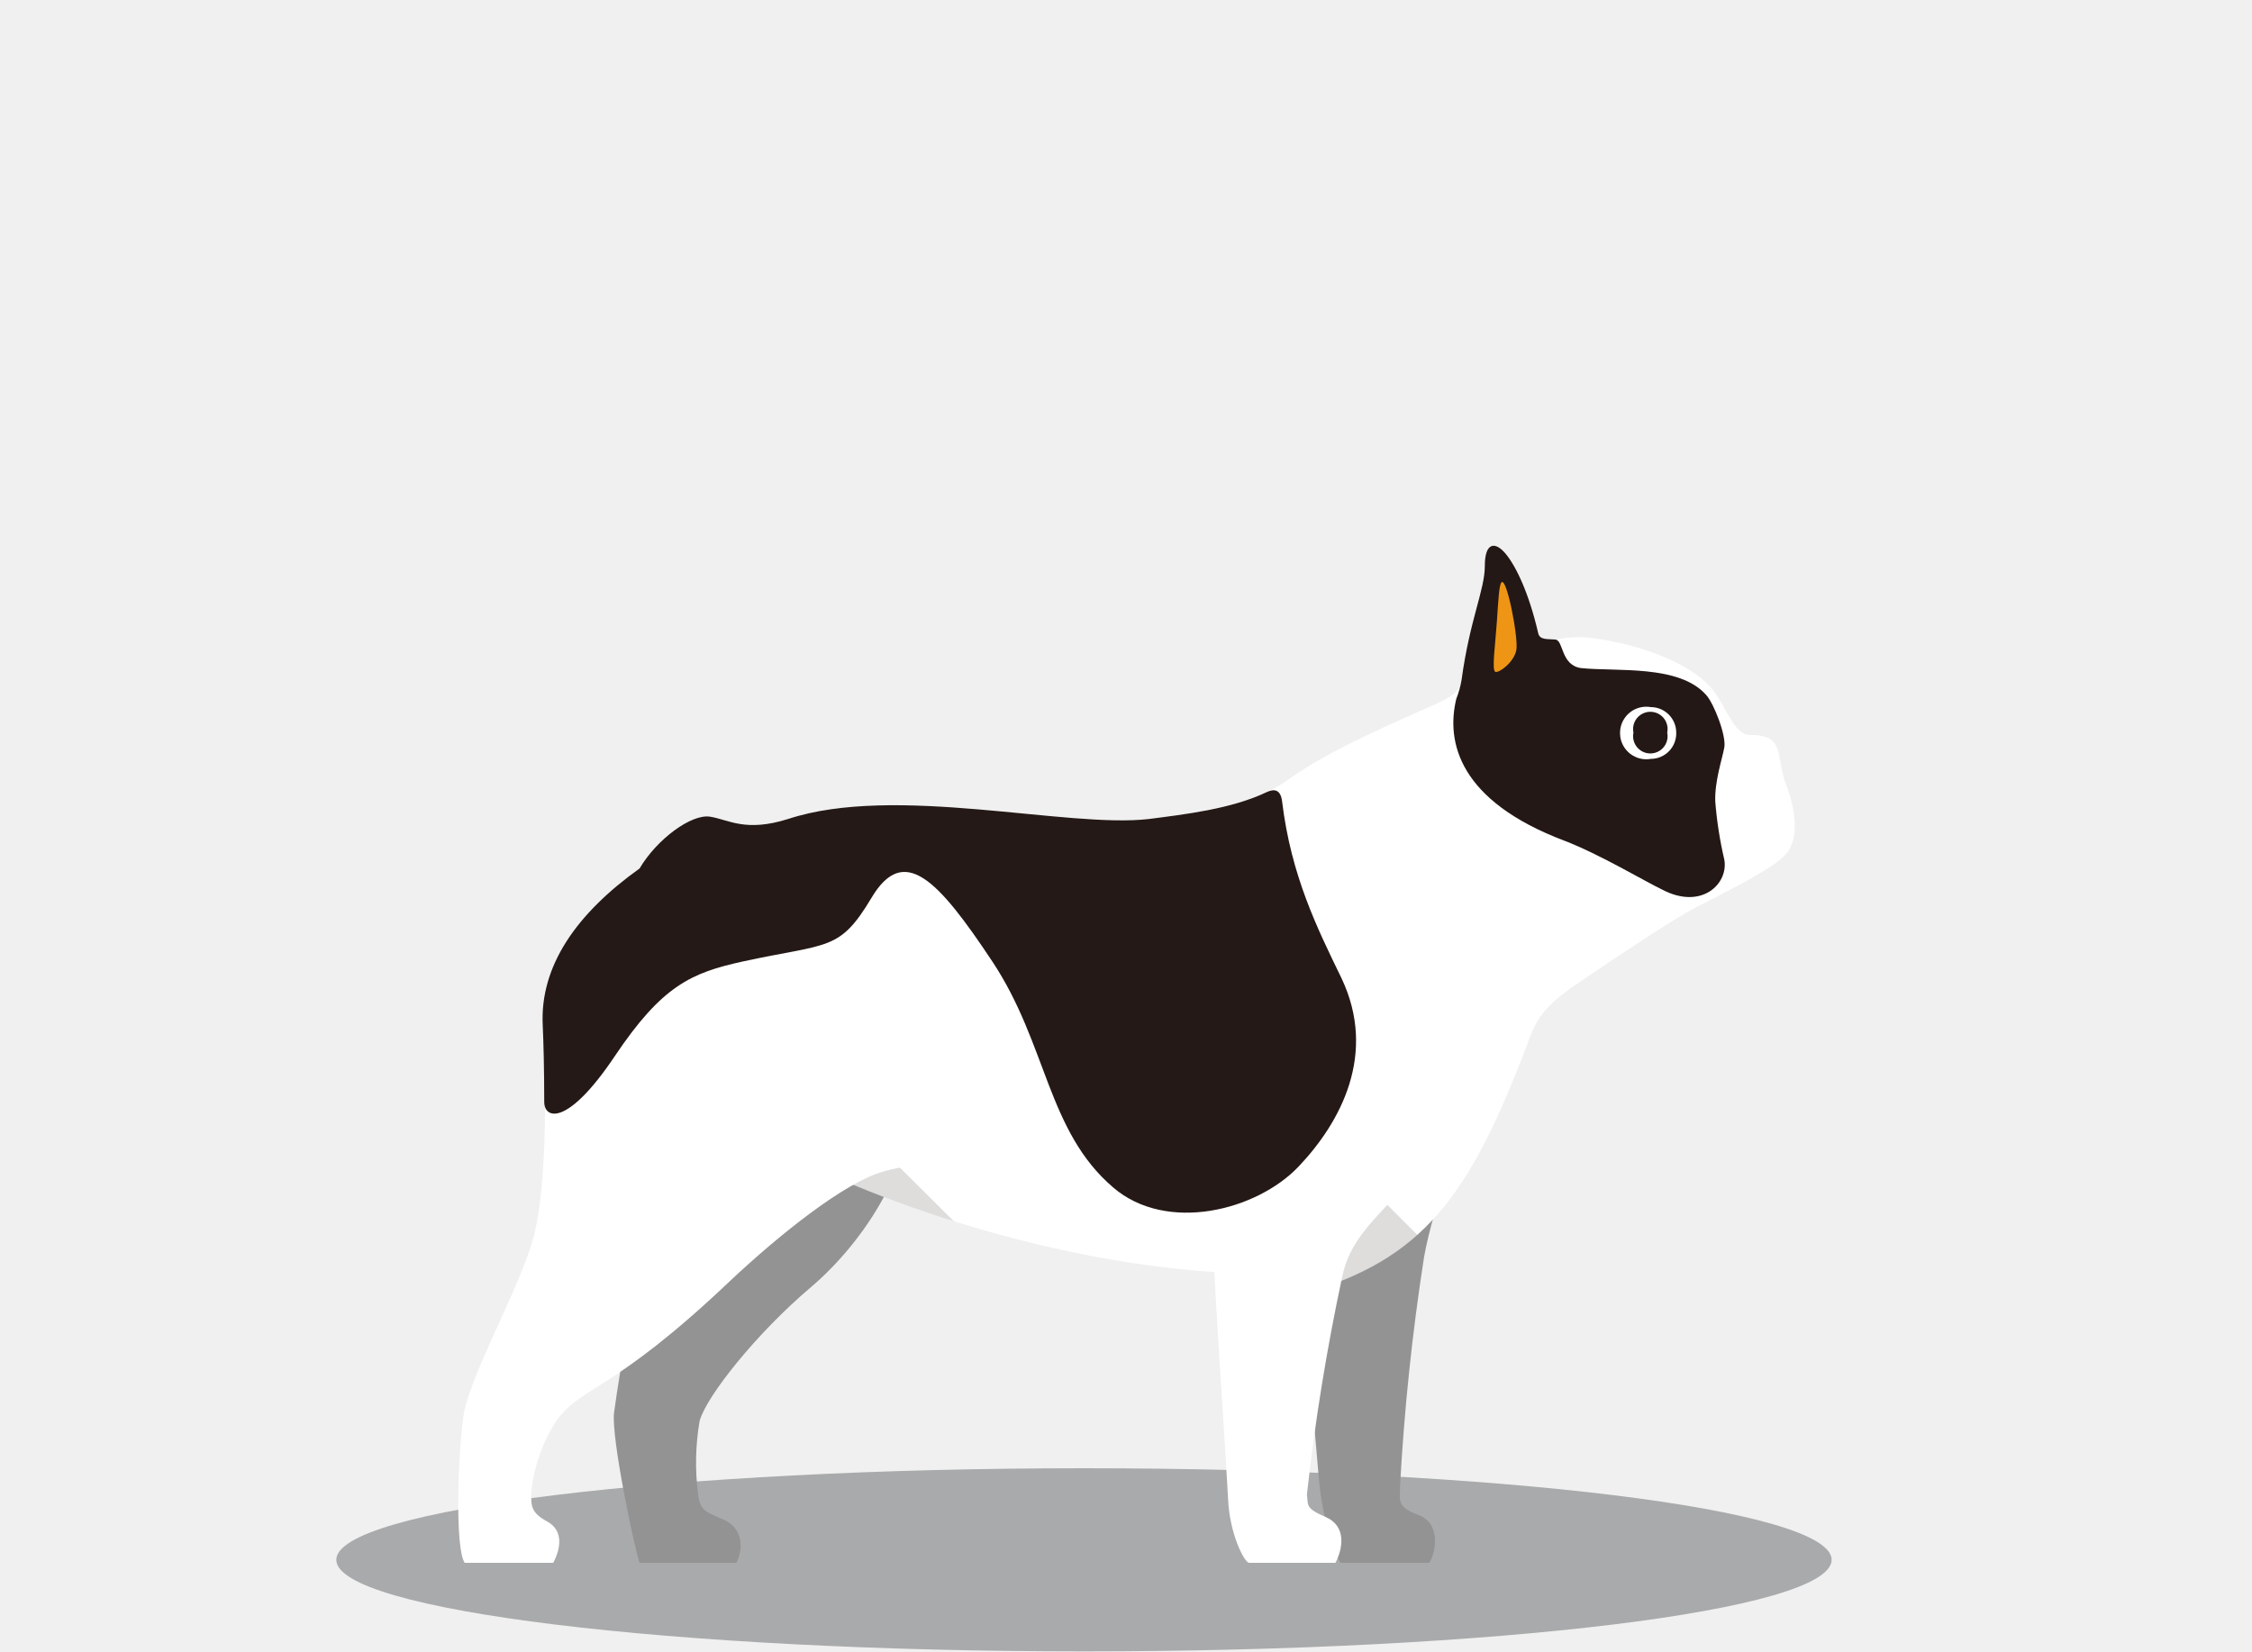
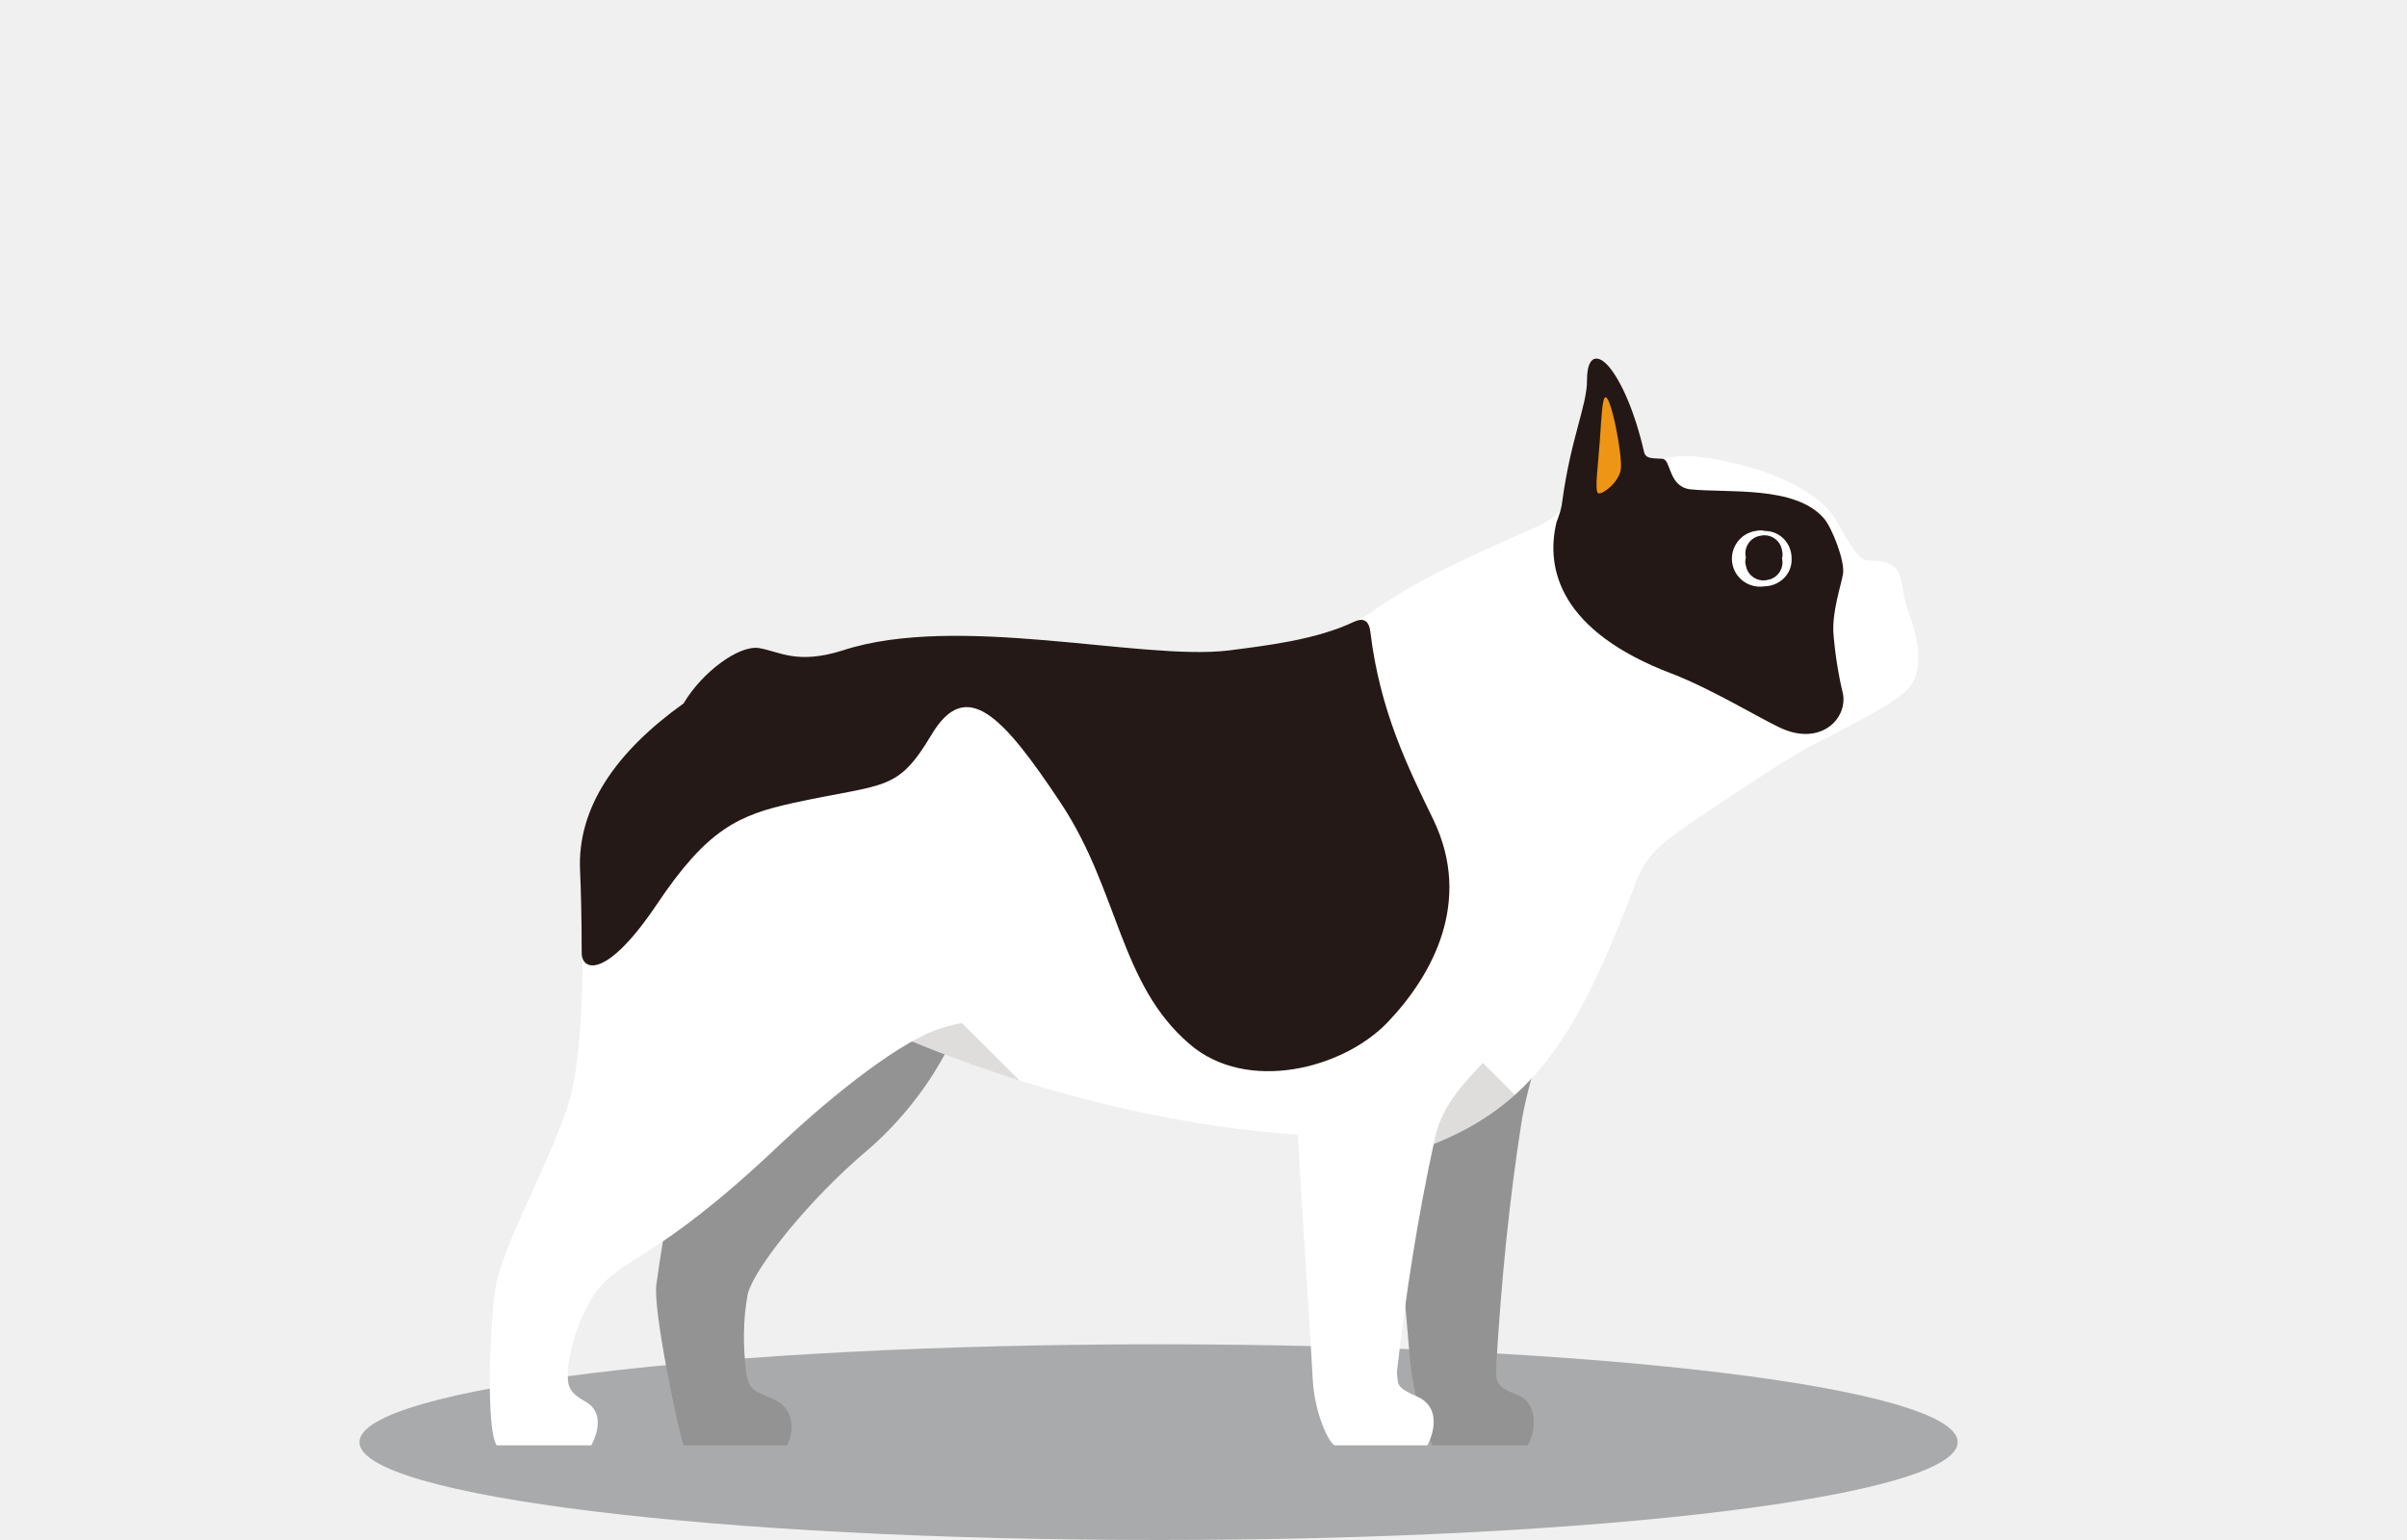
- <svg xmlns="http://www.w3.org/2000/svg" viewBox="0 0 300 220">
-   <defs>
-     <style>.cls-1{fill:#fff;}.cls-2{isolation:isolate;}.cls-3{fill:#a9aaab;}.cls-3,.cls-6{mix-blend-mode:multiply;}.cls-4{fill:#949394;}.cls-5{clip-path:url(#clip-path);}.cls-6,.cls-9{fill:#241916;}.cls-6{opacity:0.15;}.cls-7{fill:#231815;}.cls-8{fill:#ee9516;}</style>
-     <clipPath id="clip-path">
-       <path class="cls-1" d="M238,104.7c-1.6-4.1,0-6.8-5-6.8-2,0-3.2-4.1-5-6.2-3.5-4.1-11.9-6.4-17-6.8a15.8,15.8,0,0,0-3.8.3c-1.4.1-2.1.1-2.3-.9-1.2-5.2-2.9-8.8-4.3-10.5s-2.9-1.4-2.6,1.7-2.1,7.1-3.2,15.2c-.2,1.5-2.3,2.6-4,3.3-9.3,4.1-14.4,6.5-19.4,10s-12.8,4.4-18.3,5.1c-10.9,1.3-33.8-4.7-48.1,0-5.7,1.8-7.9.8-10.3.1s-15.1,8.3-7,10.9c2.7.9,1.8,1.9,4.3,2.5,19.3,4.3-.1,24.9,14.9,32.2,17.5,8.5,43.8,15.7,65.1,14.8.5,0,.9,3,1.5,2.8,16-4.6,22.2-12.8,30-33.4,1.3-3.7,2.5-5.2,7.4-8.5s11.9-8,15-9.6c4.6-2.4,10-5,11.9-7S239.3,108.2,238,104.7Z" />
-     </clipPath>
-   </defs>
-   <g class="cls-2">
-     <g id="Layer_1" data-name="Layer 1">
-       <ellipse class="cls-3" cx="144.4" cy="207.8" rx="99.6" ry="12.2" />
-       <path class="cls-4" d="M97.2,138.3c-7.6,7.5-7.4,16.7-10.4,25.5-2.1,6.3-4.1,17.8-5,24.4-.4,3.4,2.8,18.4,3.4,20H98.1c1-2,.8-4.6-1.6-5.7s-3.2-1.1-3.5-3.4a32.8,32.8,0,0,1,.2-9.8c.9-3.3,7.6-11.7,14.8-17.8s14.2-16.9,13.1-26.1S107.8,127.9,97.2,138.3Z" />
-       <path class="cls-4" d="M173,155.4c-.3,10.5,1.7,29.6,2.7,41.7.6,6.6,2.7,11.1,2.9,11.1h11.8c.9-1.4,1.6-5.3-1.5-6.4s-2.3-2.3-2.4-3.7a306.4,306.4,0,0,1,3.2-30.6c1.3-7.4,5.4-16.9,5.2-19.7C194.9,147.2,173,155.4,173,155.4Z" />
-       <path class="cls-1" d="M238,104.7c-1.6-4.1,0-6.8-5-6.8-2,0-3.2-4.1-5-6.2-3.5-4.1-11.9-6.4-17-6.8a15.8,15.8,0,0,0-3.8.3c-1.4.1-2.1.1-2.3-.9-1.2-5.2-2.9-8.8-4.3-10.5s-2.9-1.4-2.6,1.7-2.1,7.1-3.2,15.2c-.2,1.5-2.3,2.6-4,3.3-9.3,4.1-14.4,6.5-19.4,10s-12.8,4.4-18.3,5.1c-10.9,1.3-33.8-4.7-48.1,0-5.7,1.8-7.9.8-10.3.1s-15.1,8.3-7,10.9c2.7.9,1.8,1.9,4.3,2.5,19.3,4.3-.1,24.9,14.9,32.2,17.5,8.5,43.8,15.7,65.1,14.8.5,0,.9,3,1.5,2.8,16-4.6,22.2-12.8,30-33.4,1.3-3.7,2.5-5.2,7.4-8.5s11.9-8,15-9.6c4.6-2.4,10-5,11.9-7S239.3,108.2,238,104.7Z" />
-       <g class="cls-5">
-         <path class="cls-6" d="M113.1,148.8l21.7,21.6-35.5-6.5Zm52.4,15,9.8,14.7,21-6.5-17.5-17.5Z" />
+ <svg xmlns="http://www.w3.org/2000/svg" xmlns:xlink="http://www.w3.org/1999/xlink" version="1.1" id="Layer_1" x="0px" y="0px" viewBox="0 0 300 192" style="enable-background:new 0 0 300 192;" xml:space="preserve">
+   <style type="text/css">
+ 	.st0{fill:#A9AAAB;}
+ 	.st1{fill:#949394;}
+ 	.st2{fill:#FFFFFF;}
+ 	.st3{clip-path:url(#SVGID_2_);}
+ 	.st4{opacity:0.15;fill:#241916;enable-background:new    ;}
+ 	.st5{fill:#231815;}
+ 	.st6{fill:#EE9516;}
+ 	.st7{fill:#241916;}
+ </style>
+   <g>
+     <g id="Layer_1_1_">
+       <ellipse class="st0" cx="144.4" cy="179.8" rx="99.6" ry="12.2" />
+       <path class="st1" d="M97.2,110.3c-7.6,7.5-7.4,16.7-10.4,25.5c-2.1,6.3-4.1,17.8-5,24.4c-0.4,3.4,2.8,18.4,3.4,20h12.9    c1-2,0.8-4.6-1.6-5.7s-3.2-1.1-3.5-3.4c-0.4-3.3-0.4-6.6,0.2-9.8c0.9-3.3,7.6-11.7,14.8-17.8s14.2-16.9,13.1-26.1    S107.8,99.9,97.2,110.3z" />
+       <path class="st1" d="M173,127.4c-0.3,10.5,1.7,29.6,2.7,41.7c0.6,6.6,2.7,11.1,2.9,11.1h11.8c0.9-1.4,1.6-5.3-1.5-6.4    s-2.3-2.3-2.4-3.7c0.6-10.2,1.6-20.5,3.2-30.6c1.3-7.4,5.4-16.9,5.2-19.7C194.9,119.2,173,127.4,173,127.4z" />
+       <path class="st2" d="M238,76.7c-1.6-4.1,0-6.8-5-6.8c-2,0-3.2-4.1-5-6.2c-3.5-4.1-11.9-6.4-17-6.8c-1.3-0.1-2.6,0-3.8,0.3    c-1.4,0.1-2.1,0.1-2.3-0.9c-1.2-5.2-2.9-8.8-4.3-10.5s-2.9-1.4-2.6,1.7s-2.1,7.1-3.2,15.2c-0.2,1.5-2.3,2.6-4,3.3    c-9.3,4.1-14.4,6.5-19.4,10s-12.8,4.4-18.3,5.1c-10.9,1.3-33.8-4.7-48.1,0c-5.7,1.8-7.9,0.8-10.3,0.1s-15.1,8.3-7,10.9    c2.7,0.9,1.8,1.9,4.3,2.5c19.3,4.3-0.1,24.9,14.9,32.2c17.5,8.5,43.8,15.7,65.1,14.8c0.5,0,0.9,3,1.5,2.8    c16-4.6,22.2-12.8,30-33.4c1.3-3.7,2.5-5.2,7.4-8.5s11.9-8,15-9.6c4.6-2.4,10-5,11.9-7S239.3,80.2,238,76.7z" />
+       <g>
+         <defs>
+           <path id="SVGID_1_" d="M238,76.7c-1.6-4.1,0-6.8-5-6.8c-2,0-3.2-4.1-5-6.2c-3.5-4.1-11.9-6.4-17-6.8c-1.3-0.1-2.6,0-3.8,0.3      c-1.4,0.1-2.1,0.1-2.3-0.9c-1.2-5.2-2.9-8.8-4.3-10.5s-2.9-1.4-2.6,1.7s-2.1,7.1-3.2,15.2c-0.2,1.5-2.3,2.6-4,3.3      c-9.3,4.1-14.4,6.5-19.4,10s-12.8,4.4-18.3,5.1c-10.9,1.3-33.8-4.7-48.1,0c-5.7,1.8-7.9,0.8-10.3,0.1s-15.1,8.3-7,10.9      c2.7,0.9,1.8,1.9,4.3,2.5c19.3,4.3-0.1,24.9,14.9,32.2c17.5,8.5,43.8,15.7,65.1,14.8c0.5,0,0.9,3,1.5,2.8      c16-4.6,22.2-12.8,30-33.4c1.3-3.7,2.5-5.2,7.4-8.5s11.9-8,15-9.6c4.6-2.4,10-5,11.9-7S239.3,80.2,238,76.7z" />
+         </defs>
+         <clipPath id="SVGID_2_">
+           <use xlink:href="#SVGID_1_" style="overflow:visible;" />
+         </clipPath>
+         <g class="st3">
+           <path class="st4" d="M113.1,120.8l21.7,21.6l-35.5-6.5L113.1,120.8z M165.5,135.8l9.8,14.7l21-6.5l-17.5-17.5L165.5,135.8z" />
+         </g>
      </g>
-       <path class="cls-7" d="M229.7,114.5a52,52,0,0,1-1.2-7.7c-.1-2.7.9-5.6,1.2-7.2s-1.4-5.9-2.4-7c-3.6-4.1-11.9-3.1-16.7-3.6-2.7-.4-2.3-3.7-3.4-3.8s-2.1.1-2.3-.9c-1.2-5.2-2.9-8.8-4.3-10.5s-2.8-1.6-2.8,1.6-2,7.1-3.1,15.2a12.6,12.6,0,0,1-.7,2.5c-1.4,5.8.4,13.6,14.4,18.9,4.7,1.8,10.7,5.4,13,6.5C226.7,121.3,230.3,117.7,229.7,114.5Z" />
-       <path class="cls-1" d="M223.3,97.6a3.4,3.4,0,0,1-3.4,3.5,3.5,3.5,0,1,1,0-6.9A3.4,3.4,0,0,1,223.3,97.6Z" />
-       <path class="cls-7" d="M222.1,97.6a2.3,2.3,0,1,1-4.5,0,2.3,2.3,0,1,1,4.5,0Z" />
-       <path class="cls-8" d="M200,77.6c.7-.9,2.3,7.4,2,9s-2.3,3.1-2.8,2.9,0-3.6.2-6.6S199.7,78,200,77.6Z" />
-       <path class="cls-1" d="M160.6,146.4a128.3,128.3,0,0,1,.8,13.2c.3,12.6,1.5,27.3,2.2,40.1.2,4.7,2.2,8.5,2.8,8.5h11.5c1-1.9,1.5-4.9-1.3-6.1s-2.3-1.6-2.5-3a288.9,288.9,0,0,1,4.7-29c1.8-9,12-11.1,12.6-22.7,1-18.9-10.1-27.3-13.3-28.2s-7.8-1.6-10.6.8S159,135.5,160.6,146.4Z" />
-       <path class="cls-1" d="M111.3,117.6c-1.5-1.2-11-10.8-20.5-5.4s-18.9,15.3-18.4,24.6c.2,5.5.8,21.8-1.7,29.3s-8.3,17.6-9,22.8-1.1,17.3.2,19.3H73.7c1-1.9,1.4-4.3-.8-5.5s-2.2-2.1-2.1-4.2a21.4,21.4,0,0,1,3.3-9.2c3.5-4.8,7.4-3.7,23.1-18.6,6.8-6.4,15.4-13.2,20.4-14.6,3.2-1,6.8-1.1,13.2-.5S117.7,122.7,111.3,117.6Z" />
-       <path class="cls-9" d="M153.1,109.1c-10.9,1.3-33.8-4.7-48.1,0-5.7,1.8-7.9.1-10.4-.3s-7.1,3-9.4,6.9c-8.4,6-13.3,13-12.9,20.9.1,2.2.2,5.8.2,10.2,0,2.3,3.1,3.3,9.4-6.1s10.2-11.1,17-12.6c11.5-2.5,12.9-1.3,17.2-8.5s8.8-2.5,16.1,8.5,7.3,22.6,16.1,30.1c7.1,6.1,19.1,3.1,24.7-2.8s10.5-15,5.7-25.1c-3.2-6.6-6.7-13.6-7.9-23.5-.2-1.7-1.1-1.7-2-1.3C164,107.8,157.7,108.5,153.1,109.1Z" />
+       <path class="st5" d="M229.7,86.5c-0.6-2.5-1-5.1-1.2-7.7c-0.1-2.7,0.9-5.6,1.2-7.2s-1.4-5.9-2.4-7c-3.6-4.1-11.9-3.1-16.7-3.6    c-2.7-0.4-2.3-3.7-3.4-3.8s-2.1,0.1-2.3-0.9c-1.2-5.2-2.9-8.8-4.3-10.5s-2.8-1.6-2.8,1.6s-2,7.1-3.1,15.2    c-0.1,0.9-0.4,1.7-0.7,2.5c-1.4,5.8,0.4,13.6,14.4,18.9c4.7,1.8,10.7,5.4,13,6.5C226.7,93.3,230.3,89.7,229.7,86.5z" />
+       <path class="st2" d="M223.3,69.6c0.1,1.9-1.4,3.4-3.3,3.5c0,0-0.1,0-0.1,0c-1.9,0.3-3.7-1-4-2.9c-0.3-1.9,1-3.7,2.9-4    c0.4-0.1,0.8-0.1,1.2,0C221.8,66.2,223.3,67.7,223.3,69.6z" />
+       <path class="st5" d="M222.1,69.6c0.3,1.2-0.5,2.5-1.8,2.7c-1.2,0.3-2.5-0.5-2.7-1.8c-0.1-0.3-0.1-0.6,0-1    c-0.3-1.2,0.5-2.5,1.8-2.7c1.2-0.3,2.5,0.5,2.7,1.8C222.2,69,222.2,69.3,222.1,69.6z" />
+       <path class="st6" d="M200,49.6c0.7-0.9,2.3,7.4,2,9s-2.3,3.1-2.8,2.9s0-3.6,0.2-6.6S199.7,50,200,49.6z" />
+       <path class="st2" d="M160.6,118.4c0.5,4.4,0.8,8.8,0.8,13.2c0.3,12.6,1.5,27.3,2.2,40.1c0.2,4.7,2.2,8.5,2.8,8.5h11.5    c1-1.9,1.5-4.9-1.3-6.1s-2.3-1.6-2.5-3c1.1-9.7,2.6-19.4,4.7-29c1.8-9,12-11.1,12.6-22.7c1-18.9-10.1-27.3-13.3-28.2    s-7.8-1.6-10.6,0.8S159,107.5,160.6,118.4z" />
+       <path class="st2" d="M111.3,89.6c-1.5-1.2-11-10.8-20.5-5.4s-18.9,15.3-18.4,24.6c0.2,5.5,0.8,21.8-1.7,29.3s-8.3,17.6-9,22.8    s-1.1,17.3,0.2,19.3h11.8c1-1.9,1.4-4.3-0.8-5.5s-2.2-2.1-2.1-4.2c0.4-3.3,1.5-6.4,3.3-9.2c3.5-4.8,7.4-3.7,23.1-18.6    c6.8-6.4,15.4-13.2,20.4-14.6c3.2-1,6.8-1.1,13.2-0.5C137.2,128.2,117.7,94.7,111.3,89.6z" />
+       <path class="st7" d="M153.1,81.1c-10.9,1.3-33.8-4.7-48.1,0c-5.7,1.8-7.9,0.1-10.4-0.3s-7.1,3-9.4,6.9c-8.4,6-13.3,13-12.9,20.9    c0.1,2.2,0.2,5.8,0.2,10.2c0,2.3,3.1,3.3,9.4-6.1s10.2-11.1,17-12.6c11.5-2.5,12.9-1.3,17.2-8.5s8.8-2.5,16.1,8.5    s7.3,22.6,16.1,30.1c7.1,6.1,19.1,3.1,24.7-2.8s10.5-15,5.7-25.1c-3.2-6.6-6.7-13.6-7.9-23.5c-0.2-1.7-1.1-1.7-2-1.3    C164,79.8,157.7,80.5,153.1,81.1z" />
    </g>
  </g>
</svg>
